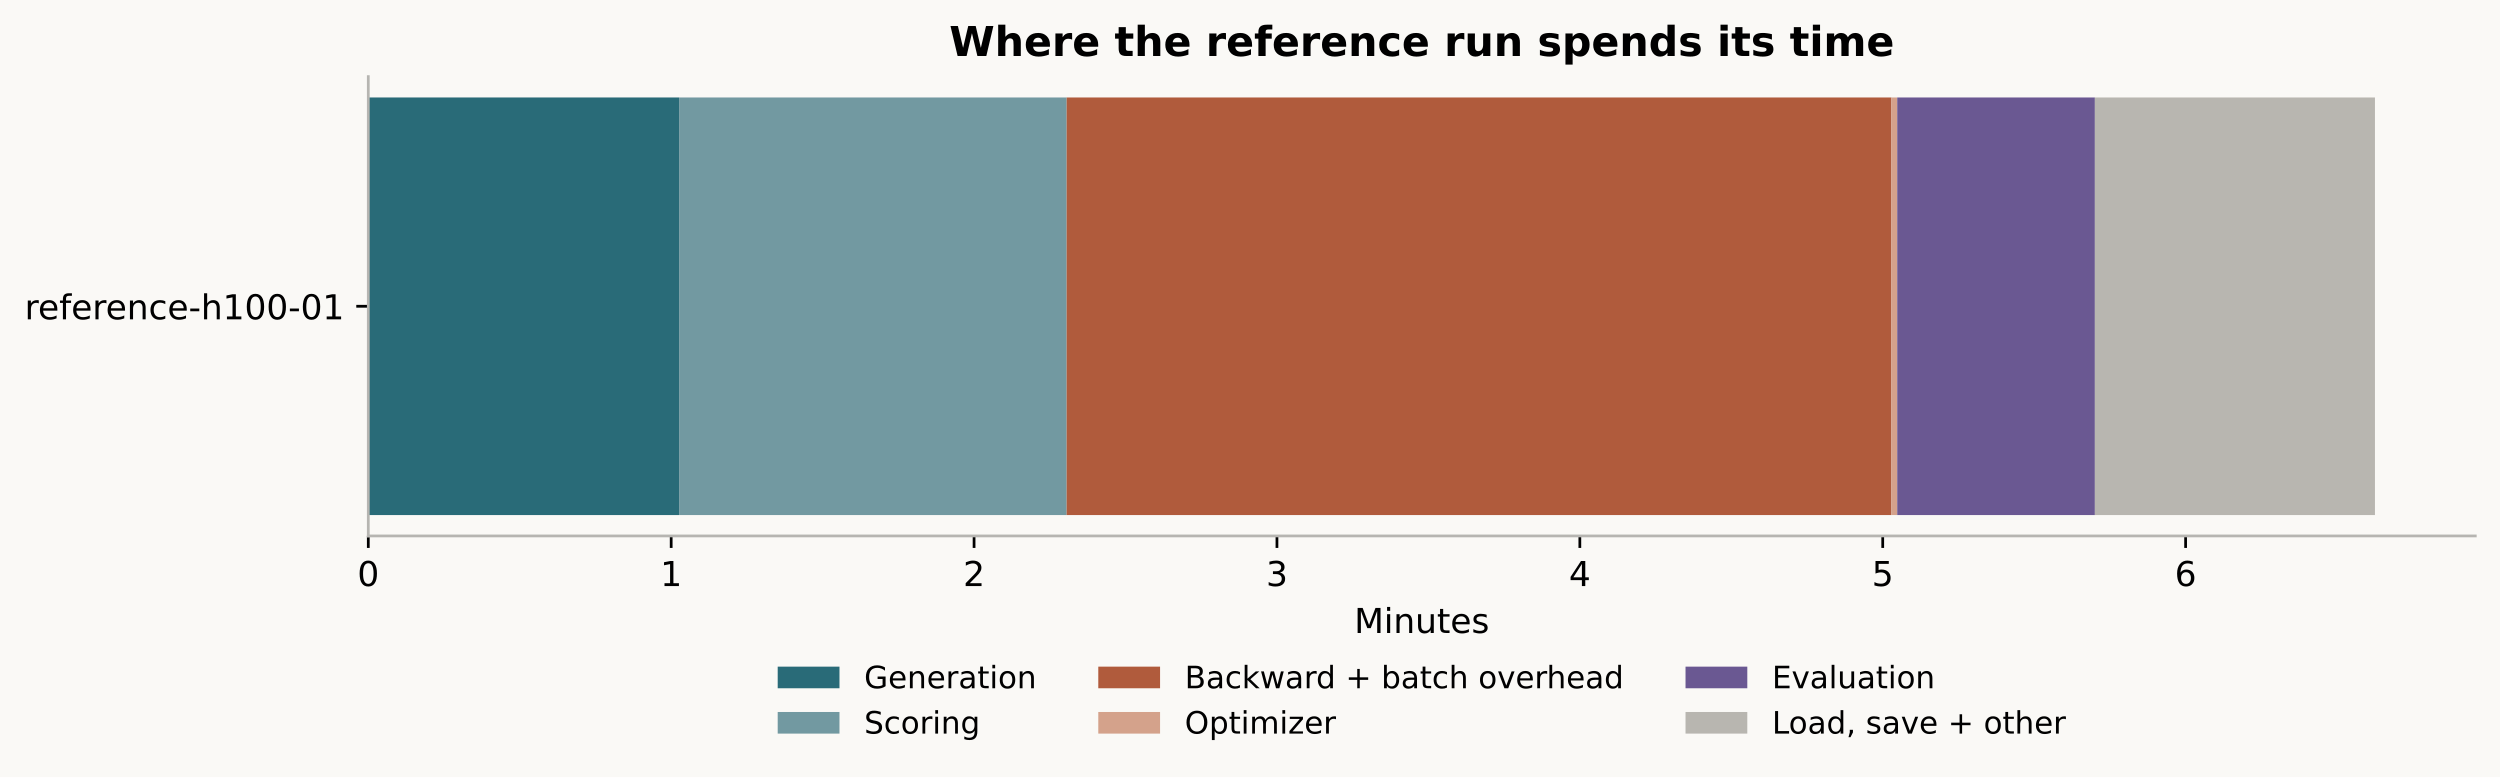
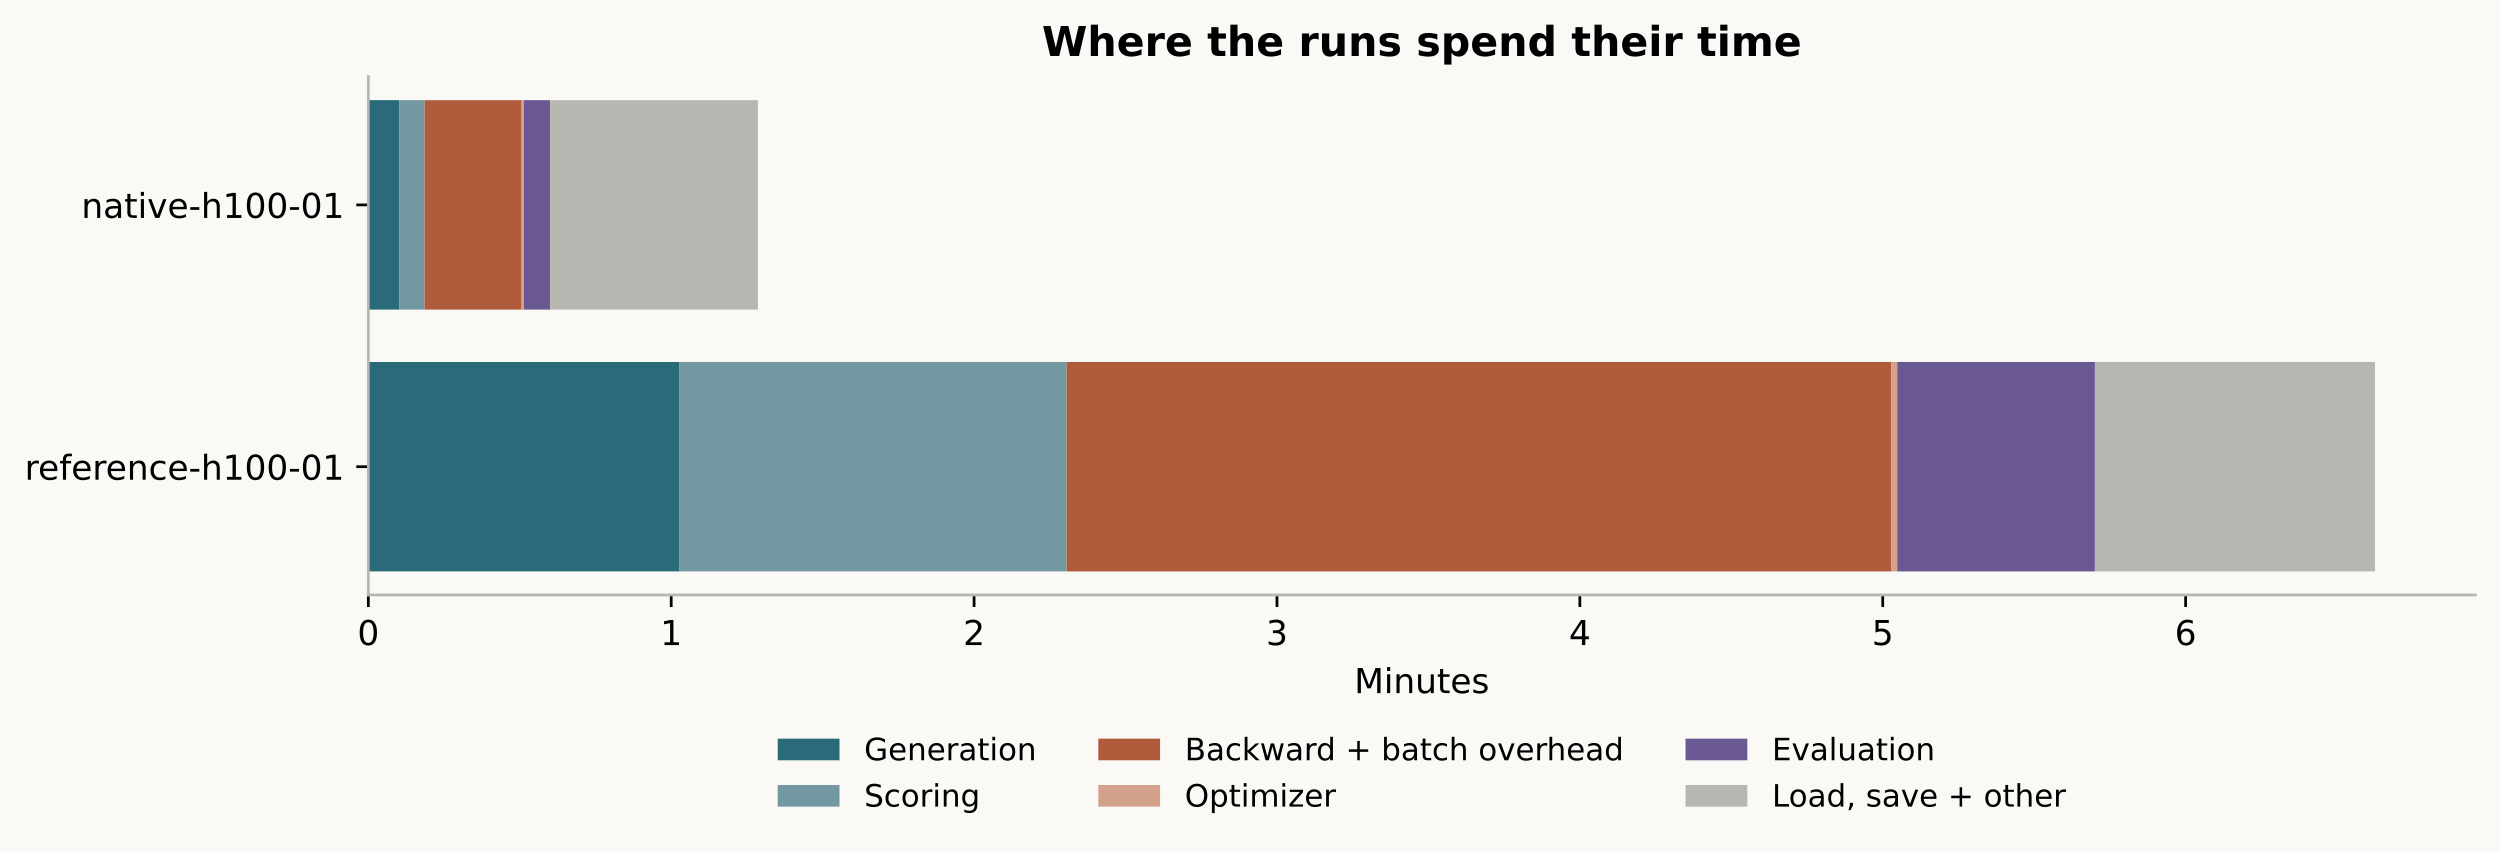
- <svg xmlns="http://www.w3.org/2000/svg" xmlns:xlink="http://www.w3.org/1999/xlink" width="728.4pt" height="226.415pt" viewBox="0 0 728.4 226.415" version="1.1">
+ <svg xmlns="http://www.w3.org/2000/svg" xmlns:xlink="http://www.w3.org/1999/xlink" width="728.4pt" height="247.98pt" viewBox="0 0 728.4 247.98" version="1.1">
  <defs>
    <style type="text/css">*{stroke-linejoin: round; stroke-linecap: butt}</style>
  </defs>
  <g id="figure_1">
    <g id="patch_1">
-       <path d="M 0 226.415  L 728.4 226.415  L 728.4 0  L 0 0  z " style="fill: #faf9f6" />
+       <path d="M 0 247.98  L 728.4 247.98  L 728.4 0  L 0 0  z " style="fill: #faf9f6" />
    </g>
    <g id="axes_1">
      <g id="patch_2">
-         <path d="M 107.306 156.151  L 721.2 156.151  L 721.2 22.318  L 107.306 22.318  z " style="fill: #faf9f6" />
+         <path d="M 107.316 173.351  L 721.2 173.351  L 721.2 22.318  L 107.316 22.318  z " style="fill: #faf9f6" />
      </g>
      <g id="patch_3">
-         <path d="M 107.306 150.068  L 197.858 150.068  L 197.858 28.401  L 107.306 28.401  z " clip-path="url(#p38fd0faab4)" style="fill: #296b78" />
+         <path d="M 107.316 166.486  L 197.866 166.486  L 197.866 105.463  L 107.316 105.463  z " clip-path="url(#pcda9ea097a)" style="fill: #296b78" />
      </g>
      <g id="patch_4">
-         <path d="M 197.858 150.068  L 310.779 150.068  L 310.779 28.401  L 197.858 28.401  z " clip-path="url(#p38fd0faab4)" style="fill: #7299a1" />
+         <path d="M 107.316 90.207  L 116.295 90.207  L 116.295 29.183  L 107.316 29.183  z " clip-path="url(#pcda9ea097a)" style="fill: #296b78" />
      </g>
      <g id="patch_5">
-         <path d="M 310.779 150.068  L 551.088 150.068  L 551.088 28.401  L 310.779 28.401  z " clip-path="url(#p38fd0faab4)" style="fill: #b05b3c" />
+         <path d="M 197.866 166.486  L 310.786 166.486  L 310.786 105.463  L 197.866 105.463  z " clip-path="url(#pcda9ea097a)" style="fill: #7299a1" />
      </g>
      <g id="patch_6">
-         <path d="M 551.088 150.068  L 552.777 150.068  L 552.777 28.401  L 551.088 28.401  z " clip-path="url(#p38fd0faab4)" style="fill: #d4a28b" />
+         <path d="M 116.295 90.207  L 123.69 90.207  L 123.69 29.183  L 116.295 29.183  z " clip-path="url(#pcda9ea097a)" style="fill: #7299a1" />
      </g>
      <g id="patch_7">
-         <path d="M 552.777 150.068  L 610.363 150.068  L 610.363 28.401  L 552.777 28.401  z " clip-path="url(#p38fd0faab4)" style="fill: #6a5892" />
+         <path d="M 310.786 166.486  L 551.091 166.486  L 551.091 105.463  L 310.786 105.463  z " clip-path="url(#pcda9ea097a)" style="fill: #b05b3c" />
      </g>
      <g id="patch_8">
-         <path d="M 610.363 150.068  L 691.967 150.068  L 691.967 28.401  L 610.363 28.401  z " clip-path="url(#p38fd0faab4)" style="fill: #b8b6b0" />
+         <path d="M 123.69 90.207  L 151.981 90.207  L 151.981 29.183  L 123.69 29.183  z " clip-path="url(#pcda9ea097a)" style="fill: #b05b3c" />
+       </g>
+       <g id="patch_9">
+         <path d="M 551.091 166.486  L 552.779 166.486  L 552.779 105.463  L 551.091 105.463  z " clip-path="url(#pcda9ea097a)" style="fill: #d4a28b" />
+       </g>
+       <g id="patch_10">
+         <path d="M 151.981 90.207  L 152.644 90.207  L 152.644 29.183  L 151.981 29.183  z " clip-path="url(#pcda9ea097a)" style="fill: #d4a28b" />
+       </g>
+       <g id="patch_11">
+         <path d="M 552.779 166.486  L 610.364 166.486  L 610.364 105.463  L 552.779 105.463  z " clip-path="url(#pcda9ea097a)" style="fill: #6a5892" />
+       </g>
+       <g id="patch_12">
+         <path d="M 152.644 90.207  L 160.326 90.207  L 160.326 29.183  L 152.644 29.183  z " clip-path="url(#pcda9ea097a)" style="fill: #6a5892" />
+       </g>
+       <g id="patch_13">
+         <path d="M 610.364 166.486  L 691.967 166.486  L 691.967 105.463  L 610.364 105.463  z " clip-path="url(#pcda9ea097a)" style="fill: #b8b6b0" />
+       </g>
+       <g id="patch_14">
+         <path d="M 160.326 90.207  L 220.82 90.207  L 220.82 29.183  L 160.326 29.183  z " clip-path="url(#pcda9ea097a)" style="fill: #b8b6b0" />
      </g>
      <g id="matplotlib.axis_1">
        <g id="xtick_1">
          <g id="line2d_1">
            <defs>
-               <path id="m4859b169bc" d="M 0 0  L 0 3.5  " style="stroke: #000000; stroke-width: 0.8" />
+               <path id="m9ba6517964" d="M 0 0  L 0 3.5  " style="stroke: #000000; stroke-width: 0.8" />
            </defs>
            <g>
-               <use xlink:href="#m4859b169bc" x="107.306" y="156.151" style="stroke: #000000; stroke-width: 0.8" />
+               <use xlink:href="#m9ba6517964" x="107.316" y="173.351" style="stroke: #000000; stroke-width: 0.8" />
            </g>
          </g>
          <g id="text_1">
-             <text style="font-size: 10px; font-family: 'DejaVu Sans'; text-anchor: middle" x="107.306" y="170.75" transform="rotate(-0 107.3063 170.7499)">0</text>
+             <text style="font-size: 10px; font-family: 'DejaVu Sans', 'Arial', sans-serif; text-anchor: middle" x="107.316" y="187.949" transform="rotate(-0 107.3156 187.949)">0</text>
          </g>
        </g>
        <g id="xtick_2">
          <g id="line2d_2">
            <g>
-               <use xlink:href="#m4859b169bc" x="195.555" y="156.151" style="stroke: #000000; stroke-width: 0.8" />
+               <use xlink:href="#m9ba6517964" x="195.563" y="173.351" style="stroke: #000000; stroke-width: 0.8" />
            </g>
          </g>
          <g id="text_2">
-             <text style="font-size: 10px; font-family: 'DejaVu Sans'; text-anchor: middle" x="195.555" y="170.75" transform="rotate(-0 195.5549 170.7499)">1</text>
+             <text style="font-size: 10px; font-family: 'DejaVu Sans', 'Arial', sans-serif; text-anchor: middle" x="195.563" y="187.949" transform="rotate(-0 195.5629 187.949)">1</text>
          </g>
        </g>
        <g id="xtick_3">
          <g id="line2d_3">
            <g>
-               <use xlink:href="#m4859b169bc" x="283.804" y="156.151" style="stroke: #000000; stroke-width: 0.8" />
+               <use xlink:href="#m9ba6517964" x="283.81" y="173.351" style="stroke: #000000; stroke-width: 0.8" />
            </g>
          </g>
          <g id="text_3">
-             <text style="font-size: 10px; font-family: 'DejaVu Sans'; text-anchor: middle" x="283.804" y="170.75" transform="rotate(-0 283.8036 170.7499)">2</text>
+             <text style="font-size: 10px; font-family: 'DejaVu Sans', 'Arial', sans-serif; text-anchor: middle" x="283.81" y="187.949" transform="rotate(-0 283.8102 187.949)">2</text>
          </g>
        </g>
        <g id="xtick_4">
          <g id="line2d_4">
            <g>
-               <use xlink:href="#m4859b169bc" x="372.052" y="156.151" style="stroke: #000000; stroke-width: 0.8" />
+               <use xlink:href="#m9ba6517964" x="372.058" y="173.351" style="stroke: #000000; stroke-width: 0.8" />
            </g>
          </g>
          <g id="text_4">
-             <text style="font-size: 10px; font-family: 'DejaVu Sans'; text-anchor: middle" x="372.052" y="170.75" transform="rotate(-0 372.0522 170.7499)">3</text>
+             <text style="font-size: 10px; font-family: 'DejaVu Sans', 'Arial', sans-serif; text-anchor: middle" x="372.058" y="187.949" transform="rotate(-0 372.0575 187.949)">3</text>
          </g>
        </g>
        <g id="xtick_5">
          <g id="line2d_5">
            <g>
-               <use xlink:href="#m4859b169bc" x="460.301" y="156.151" style="stroke: #000000; stroke-width: 0.8" />
+               <use xlink:href="#m9ba6517964" x="460.305" y="173.351" style="stroke: #000000; stroke-width: 0.8" />
            </g>
          </g>
          <g id="text_5">
-             <text style="font-size: 10px; font-family: 'DejaVu Sans'; text-anchor: middle" x="460.301" y="170.75" transform="rotate(-0 460.3009 170.7499)">4</text>
+             <text style="font-size: 10px; font-family: 'DejaVu Sans', 'Arial', sans-serif; text-anchor: middle" x="460.305" y="187.949" transform="rotate(-0 460.3048 187.949)">4</text>
          </g>
        </g>
        <g id="xtick_6">
          <g id="line2d_6">
            <g>
-               <use xlink:href="#m4859b169bc" x="548.55" y="156.151" style="stroke: #000000; stroke-width: 0.8" />
+               <use xlink:href="#m9ba6517964" x="548.552" y="173.351" style="stroke: #000000; stroke-width: 0.8" />
            </g>
          </g>
          <g id="text_6">
-             <text style="font-size: 10px; font-family: 'DejaVu Sans'; text-anchor: middle" x="548.55" y="170.75" transform="rotate(-0 548.5495 170.7499)">5</text>
+             <text style="font-size: 10px; font-family: 'DejaVu Sans', 'Arial', sans-serif; text-anchor: middle" x="548.552" y="187.949" transform="rotate(-0 548.5522 187.949)">5</text>
          </g>
        </g>
        <g id="xtick_7">
          <g id="line2d_7">
            <g>
-               <use xlink:href="#m4859b169bc" x="636.798" y="156.151" style="stroke: #000000; stroke-width: 0.8" />
+               <use xlink:href="#m9ba6517964" x="636.799" y="173.351" style="stroke: #000000; stroke-width: 0.8" />
            </g>
          </g>
          <g id="text_7">
-             <text style="font-size: 10px; font-family: 'DejaVu Sans'; text-anchor: middle" x="636.798" y="170.75" transform="rotate(-0 636.7982 170.7499)">6</text>
+             <text style="font-size: 10px; font-family: 'DejaVu Sans', 'Arial', sans-serif; text-anchor: middle" x="636.799" y="187.949" transform="rotate(-0 636.7995 187.949)">6</text>
          </g>
        </g>
        <g id="text_8">
-           <text style="font-size: 10px; font-family: 'DejaVu Sans'; text-anchor: middle" x="414.253" y="184.428" transform="rotate(-0 414.2529 184.428)">Minutes</text>
+           <text style="font-size: 10px; font-family: 'DejaVu Sans', 'Arial', sans-serif; text-anchor: middle" x="414.258" y="201.95" transform="rotate(-0 414.2576 201.9498)">Minutes</text>
        </g>
      </g>
      <g id="matplotlib.axis_2">
        <g id="ytick_1">
          <g id="line2d_8">
            <defs>
-               <path id="mb13e9758b2" d="M 0 0  L -3.5 0  " style="stroke: #000000; stroke-width: 0.8" />
+               <path id="med1e9c34d3" d="M 0 0  L -3.5 0  " style="stroke: #000000; stroke-width: 0.8" />
            </defs>
            <g>
-               <use xlink:href="#mb13e9758b2" x="107.306" y="89.235" style="stroke: #000000; stroke-width: 0.8" />
+               <use xlink:href="#med1e9c34d3" x="107.316" y="135.974" style="stroke: #000000; stroke-width: 0.8" />
            </g>
          </g>
          <g id="text_9">
-             <text style="font-size: 10px; font-family: 'DejaVu Sans'; text-anchor: end" x="100.306" y="93.034" transform="rotate(-0 100.3063 93.03399)">reference-h100-01</text>
-           </g>
-         </g>
-       </g>
-       <g id="patch_9">
-         <path d="M 107.306 156.151  L 107.306 22.318  " style="fill: none; stroke: #b6b5b1; stroke-width: 0.8; stroke-linejoin: miter; stroke-linecap: square" />
-       </g>
-       <g id="patch_10">
-         <path d="M 107.306 156.151  L 721.2 156.151  " style="fill: none; stroke: #b6b5b1; stroke-width: 0.8; stroke-linejoin: miter; stroke-linecap: square" />
-       </g>
-       <g id="text_10">
-         <text style="font-weight: 700; font-size: 12px; font-family: 'DejaVu Sans'; text-anchor: middle" x="414.253" y="16.318" transform="rotate(-0 414.2529 16.31812)">Where the reference run spends its time</text>
+             <text style="font-size: 10px; font-family: 'DejaVu Sans', 'Arial', sans-serif; text-anchor: end" x="100.316" y="139.774" transform="rotate(-0 100.3156 139.7737)">reference-h100-01</text>
+           </g>
+         </g>
+         <g id="ytick_2">
+           <g id="line2d_9">
+             <g>
+               <use xlink:href="#med1e9c34d3" x="107.316" y="59.695" style="stroke: #000000; stroke-width: 0.8" />
+             </g>
+           </g>
+           <g id="text_10">
+             <text style="font-size: 10px; font-family: 'DejaVu Sans', 'Arial', sans-serif; text-anchor: end" x="100.316" y="63.494" transform="rotate(-0 100.3156 63.49426)">native-h100-01</text>
+           </g>
+         </g>
+       </g>
+       <g id="patch_15">
+         <path d="M 107.316 173.351  L 107.316 22.318  " style="fill: none; stroke: #b6b5b1; stroke-width: 0.8; stroke-linejoin: miter; stroke-linecap: square" />
+       </g>
+       <g id="patch_16">
+         <path d="M 107.316 173.351  L 721.2 173.351  " style="fill: none; stroke: #b6b5b1; stroke-width: 0.8; stroke-linejoin: miter; stroke-linecap: square" />
+       </g>
+       <g id="text_11">
+         <text style="font-weight: 700; font-size: 12px; font-family: 'DejaVu Sans', 'Arial', sans-serif; text-anchor: middle" x="414.258" y="16.318" transform="rotate(-0 414.2576 16.31812)">Where the runs spend their time</text>
      </g>
      <g id="legend_1">
-         <g id="patch_11">
-           <path d="M 226.59 200.533  L 244.59 200.533  L 244.59 194.233  L 226.59 194.233  z " style="fill: #296b78" />
-         </g>
-         <g id="text_11">
-           <text style="font-size: 9px; font-family: 'DejaVu Sans'; text-anchor: start" x="251.79" y="200.533" transform="rotate(-0 251.7895 200.5333)">Generation</text>
-         </g>
-         <g id="patch_12">
-           <path d="M 226.59 213.744  L 244.59 213.744  L 244.59 207.444  L 226.59 207.444  z " style="fill: #7299a1" />
+         <g id="patch_17">
+           <path d="M 226.594 221.517  L 244.594 221.517  L 244.594 215.217  L 226.594 215.217  z " style="fill: #296b78" />
        </g>
        <g id="text_12">
-           <text style="font-size: 9px; font-family: 'DejaVu Sans'; text-anchor: start" x="251.79" y="213.744" transform="rotate(-0 251.7895 213.7436)">Scoring</text>
-         </g>
-         <g id="patch_13">
-           <path d="M 319.997 200.533  L 337.997 200.533  L 337.997 194.233  L 319.997 194.233  z " style="fill: #b05b3c" />
+           <text style="font-size: 9px; font-family: 'DejaVu Sans', 'Arial', sans-serif; text-anchor: start" x="251.794" y="221.517" transform="rotate(-0 251.7942 221.5173)">Generation</text>
+         </g>
+         <g id="patch_18">
+           <path d="M 226.594 235.018  L 244.594 235.018  L 244.594 228.718  L 226.594 228.718  z " style="fill: #7299a1" />
        </g>
        <g id="text_13">
-           <text style="font-size: 9px; font-family: 'DejaVu Sans'; text-anchor: start" x="345.197" y="200.533" transform="rotate(-0 345.1969 200.5333)">Backward + batch overhead</text>
-         </g>
-         <g id="patch_14">
-           <path d="M 319.997 213.744  L 337.997 213.744  L 337.997 207.444  L 319.997 207.444  z " style="fill: #d4a28b" />
+           <text style="font-size: 9px; font-family: 'DejaVu Sans', 'Arial', sans-serif; text-anchor: start" x="251.794" y="235.018" transform="rotate(-0 251.7942 235.018)">Scoring</text>
+         </g>
+         <g id="patch_19">
+           <path d="M 320.002 221.517  L 338.002 221.517  L 338.002 215.217  L 320.002 215.217  z " style="fill: #b05b3c" />
        </g>
        <g id="text_14">
-           <text style="font-size: 9px; font-family: 'DejaVu Sans'; text-anchor: start" x="345.197" y="213.744" transform="rotate(-0 345.1969 213.7436)">Optimizer</text>
-         </g>
-         <g id="patch_15">
-           <path d="M 491.095 200.533  L 509.095 200.533  L 509.095 194.233  L 491.095 194.233  z " style="fill: #6a5892" />
+           <text style="font-size: 9px; font-family: 'DejaVu Sans', 'Arial', sans-serif; text-anchor: start" x="345.202" y="221.517" transform="rotate(-0 345.2016 221.5173)">Backward + batch overhead</text>
+         </g>
+         <g id="patch_20">
+           <path d="M 320.002 235.018  L 338.002 235.018  L 338.002 228.718  L 320.002 228.718  z " style="fill: #d4a28b" />
        </g>
        <g id="text_15">
-           <text style="font-size: 9px; font-family: 'DejaVu Sans'; text-anchor: start" x="516.295" y="200.533" transform="rotate(-0 516.2953 200.5333)">Evaluation</text>
-         </g>
-         <g id="patch_16">
-           <path d="M 491.095 213.744  L 509.095 213.744  L 509.095 207.444  L 491.095 207.444  z " style="fill: #b8b6b0" />
+           <text style="font-size: 9px; font-family: 'DejaVu Sans', 'Arial', sans-serif; text-anchor: start" x="345.202" y="235.018" transform="rotate(-0 345.2016 235.018)">Optimizer</text>
+         </g>
+         <g id="patch_21">
+           <path d="M 491.1 221.517  L 509.1 221.517  L 509.1 215.217  L 491.1 215.217  z " style="fill: #6a5892" />
        </g>
        <g id="text_16">
-           <text style="font-size: 9px; font-family: 'DejaVu Sans'; text-anchor: start" x="516.295" y="213.744" transform="rotate(-0 516.2953 213.7436)">Load, save + other</text>
+           <text style="font-size: 9px; font-family: 'DejaVu Sans', 'Arial', sans-serif; text-anchor: start" x="516.3" y="221.517" transform="rotate(-0 516.3 221.5173)">Evaluation</text>
+         </g>
+         <g id="patch_22">
+           <path d="M 491.1 235.018  L 509.1 235.018  L 509.1 228.718  L 491.1 228.718  z " style="fill: #b8b6b0" />
+         </g>
+         <g id="text_17">
+           <text style="font-size: 9px; font-family: 'DejaVu Sans', 'Arial', sans-serif; text-anchor: start" x="516.3" y="235.018" transform="rotate(-0 516.3 235.018)">Load, save + other</text>
        </g>
      </g>
    </g>
  </g>
  <defs>
-     <clipPath id="p38fd0faab4">
-       <rect x="107.306" y="22.318" width="613.893" height="133.833" />
+     <clipPath id="pcda9ea097a">
+       <rect x="107.316" y="22.318" width="613.884" height="151.033" />
    </clipPath>
  </defs>
</svg>
